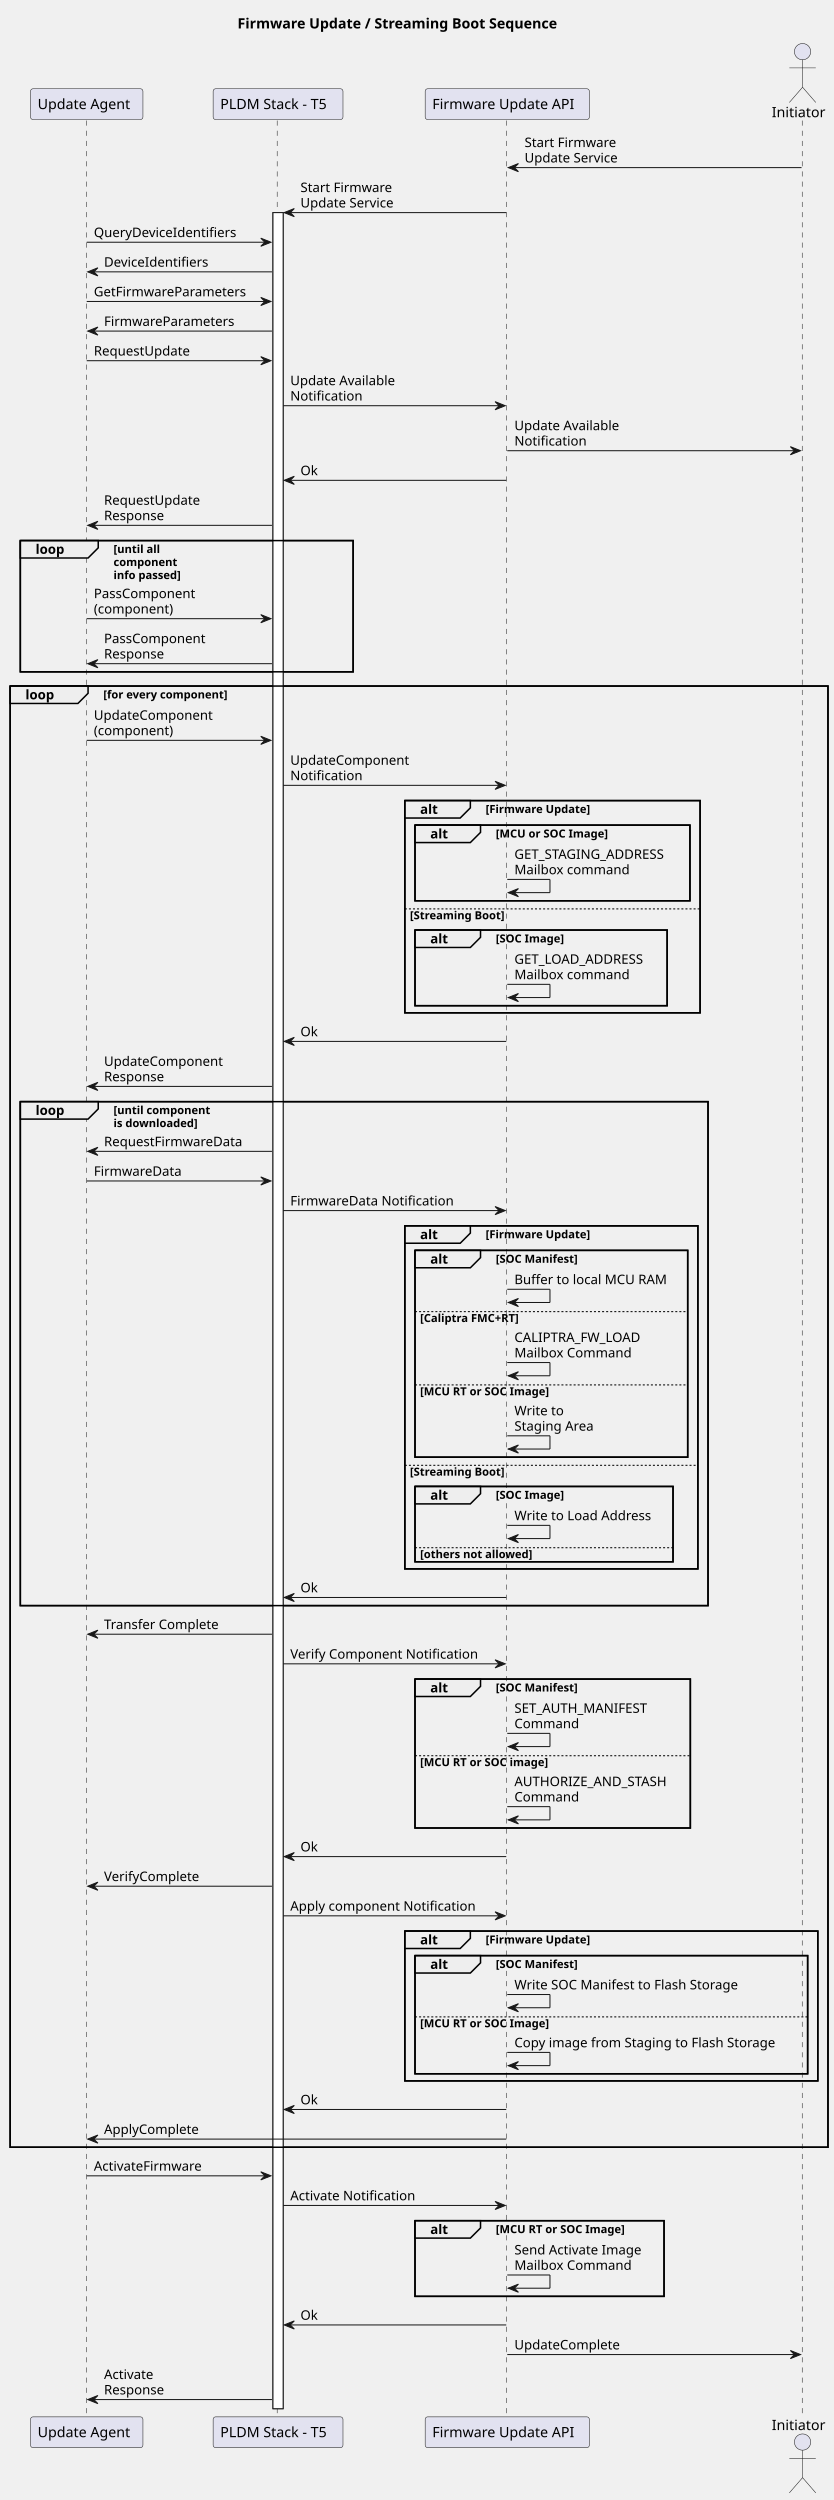
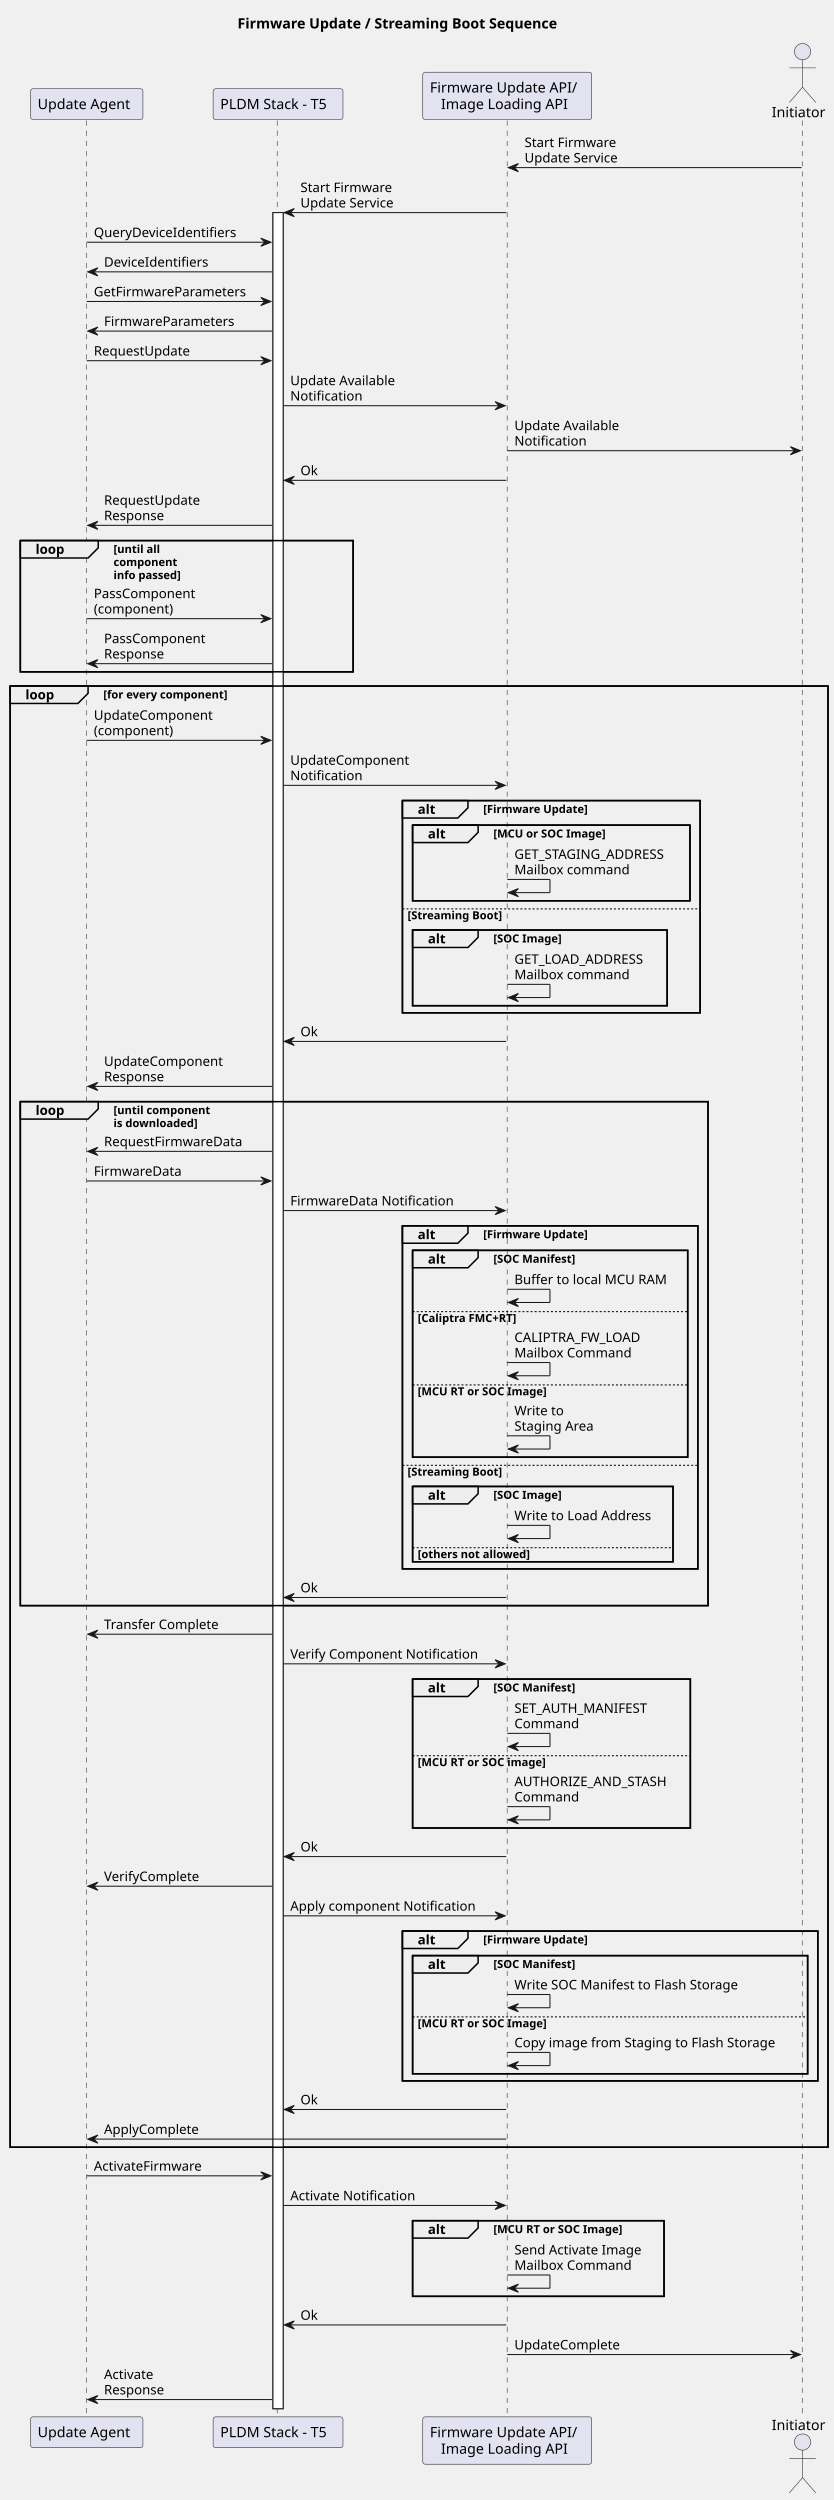
<svg xmlns="http://www.w3.org/2000/svg" contentStyleType="text/css" data-diagram-type="SEQUENCE" height="2459px" preserveAspectRatio="none" style="width:820px;height:2459px;background:#FFFFFF;" version="1.1" viewBox="0 0 820 2459" width="820px" zoomAndPan="magnify">
  <defs />
  <g>
    <text fill="#000000" font-family="sans-serif" font-size="14" font-weight="bold" lengthAdjust="spacing" textLength="356.583" x="233.571" y="27.995">Firmware Update / Streaming Boot Sequence</text>
    <g>
      <rect fill="#FFFFFF" height="2160.086" style="stroke:#181818;stroke-width:1;" width="10" x="268.495" y="209.125" />
    </g>
    <rect fill="#FFFFFF" fill-opacity="0" height="129.078" style="stroke:#000000;stroke-width:1.5;" width="327.356" x="20" y="531.719" />
    <rect fill="#FFFFFF" fill-opacity="0" height="1437.219" style="stroke:#000000;stroke-width:1.5;" width="804.395" x="10" y="674.797" />
-     <rect fill="#FFFFFF" fill-opacity="0" height="208.734" style="stroke:#000000;stroke-width:1.5;" width="290.427" x="398.2" y="787.461" />
-     <rect fill="#FFFFFF" fill-opacity="0" height="74.398" style="stroke:#000000;stroke-width:1.5;" width="270.427" x="408.2" y="811.594" />
-     <rect fill="#FFFFFF" fill-opacity="0" height="74.398" style="stroke:#000000;stroke-width:1.5;" width="248.014" x="408.2" y="914.797" />
+     <rect fill="#FFFFFF" fill-opacity="0" height="208.734" style="stroke:#000000;stroke-width:1.5;" width="292.786" x="395.841" y="787.461" />
+     <rect fill="#FFFFFF" fill-opacity="0" height="74.398" style="stroke:#000000;stroke-width:1.5;" width="272.786" x="405.841" y="811.594" />
+     <rect fill="#FFFFFF" fill-opacity="0" height="74.398" style="stroke:#000000;stroke-width:1.5;" width="250.372" x="405.841" y="914.797" />
    <rect fill="#FFFFFF" fill-opacity="0" height="495.688" style="stroke:#000000;stroke-width:1.5;" width="676.418" x="20" y="1083.594" />
-     <rect fill="#FFFFFF" fill-opacity="0" height="337.414" style="stroke:#000000;stroke-width:1.5;" width="288.218" x="398.2" y="1205.734" />
-     <rect fill="#FFFFFF" fill-opacity="0" height="203.406" style="stroke:#000000;stroke-width:1.5;" width="268.218" x="408.2" y="1229.867" />
-     <rect fill="#FFFFFF" fill-opacity="0" height="74.07" style="stroke:#000000;stroke-width:1.5;" width="253.796" x="408.2" y="1462.078" />
-     <rect fill="#FFFFFF" fill-opacity="0" height="146.469" style="stroke:#000000;stroke-width:1.5;" width="270.827" x="408.2" y="1651.547" />
-     <rect fill="#FFFFFF" fill-opacity="0" height="147.336" style="stroke:#000000;stroke-width:1.5;" width="406.196" x="398.2" y="1899.414" />
-     <rect fill="#FFFFFF" fill-opacity="0" height="116.203" style="stroke:#000000;stroke-width:1.5;" width="386.196" x="408.2" y="1923.547" />
-     <rect fill="#FFFFFF" fill-opacity="0" height="74.398" style="stroke:#000000;stroke-width:1.5;" width="244.967" x="408.2" y="2184.281" />
+     <rect fill="#FFFFFF" fill-opacity="0" height="337.414" style="stroke:#000000;stroke-width:1.5;" width="290.577" x="395.841" y="1205.734" />
+     <rect fill="#FFFFFF" fill-opacity="0" height="203.406" style="stroke:#000000;stroke-width:1.5;" width="270.577" x="405.841" y="1229.867" />
+     <rect fill="#FFFFFF" fill-opacity="0" height="74.07" style="stroke:#000000;stroke-width:1.5;" width="256.155" x="405.841" y="1462.078" />
+     <rect fill="#FFFFFF" fill-opacity="0" height="146.469" style="stroke:#000000;stroke-width:1.5;" width="273.185" x="405.841" y="1651.547" />
+     <rect fill="#FFFFFF" fill-opacity="0" height="147.336" style="stroke:#000000;stroke-width:1.5;" width="408.554" x="395.841" y="1899.414" />
+     <rect fill="#FFFFFF" fill-opacity="0" height="116.203" style="stroke:#000000;stroke-width:1.5;" width="388.554" x="405.841" y="1923.547" />
+     <rect fill="#FFFFFF" fill-opacity="0" height="74.398" style="stroke:#000000;stroke-width:1.5;" width="247.325" x="405.841" y="2184.281" />
    <g>
      <rect fill="#FFFFFF" fill-opacity="0" height="2259.617" width="8" x="81.296" y="118.594" />
      <line style="stroke:#181818;stroke-width:0.5;stroke-dasharray:5.0,5.0;" x1="85" x2="85" y1="118.594" y2="2378.211" />
    </g>
    <g>
      <rect fill="#FFFFFF" fill-opacity="0" height="2259.617" width="8" x="269.495" y="118.594" />
      <line style="stroke:#181818;stroke-width:0.5;stroke-dasharray:5.0,5.0;" x1="272.634" x2="272.634" y1="118.594" y2="2378.211" />
    </g>
    <g>
      <rect fill="#FFFFFF" fill-opacity="0" height="2259.617" width="8" x="494.942" y="118.594" />
-       <line style="stroke:#181818;stroke-width:0.5;stroke-dasharray:5.0,5.0;" x1="498.2" x2="498.2" y1="118.594" y2="2378.211" />
+       <line style="stroke:#181818;stroke-width:0.5;stroke-dasharray:5.0,5.0;" x1="498.841" x2="498.841" y1="118.594" y2="2378.211" />
    </g>
    <g>
      <rect fill="#FFFFFF" fill-opacity="0" height="2259.617" width="8" x="785.395" y="118.594" />
      <line style="stroke:#181818;stroke-width:0.5;stroke-dasharray:5.0,5.0;" x1="789.065" x2="789.065" y1="118.594" y2="2378.211" />
    </g>
    <rect fill="#E2E2F0" height="30.297" rx="2.5" ry="2.5" style="stroke:#181818;stroke-width:0.5;" width="110.592" x="30" y="87.297" />
    <text fill="#000000" font-family="sans-serif" font-size="14" lengthAdjust="spacing" textLength="96.592" x="37" y="107.292">Update Agent</text>
    <rect fill="#E2E2F0" height="30.297" rx="2.5" ry="2.5" style="stroke:#181818;stroke-width:0.5;" width="110.592" x="30" y="2377.211" />
    <text fill="#000000" font-family="sans-serif" font-size="14" lengthAdjust="spacing" textLength="96.592" x="37" y="2397.206">Update Agent</text>
    <rect fill="#E2E2F0" height="30.297" rx="2.5" ry="2.5" style="stroke:#181818;stroke-width:0.5;" width="127.723" x="209.634" y="87.297" />
    <text fill="#000000" font-family="sans-serif" font-size="14" lengthAdjust="spacing" textLength="113.723" x="216.634" y="107.292">PLDM Stack - T5</text>
    <rect fill="#E2E2F0" height="30.297" rx="2.5" ry="2.5" style="stroke:#181818;stroke-width:0.5;" width="127.723" x="209.634" y="2377.211" />
    <text fill="#000000" font-family="sans-serif" font-size="14" lengthAdjust="spacing" textLength="113.723" x="216.634" y="2397.206">PLDM Stack - T5</text>
-     <rect fill="#E2E2F0" height="30.297" rx="2.5" ry="2.5" style="stroke:#181818;stroke-width:0.5;" width="161.485" x="418.2" y="87.297" />
-     <text fill="#000000" font-family="sans-serif" font-size="14" lengthAdjust="spacing" textLength="147.485" x="425.2" y="107.292">Firmware Update API</text>
-     <rect fill="#E2E2F0" height="30.297" rx="2.5" ry="2.5" style="stroke:#181818;stroke-width:0.5;" width="161.485" x="418.2" y="2377.211" />
-     <text fill="#000000" font-family="sans-serif" font-size="14" lengthAdjust="spacing" textLength="147.485" x="425.2" y="2397.206">Firmware Update API</text>
+     <rect fill="#E2E2F0" height="46.594" rx="2.5" ry="2.5" style="stroke:#181818;stroke-width:0.5;" width="166.202" x="415.841" y="71" />
+     <text fill="#000000" font-family="sans-serif" font-size="14" lengthAdjust="spacing" textLength="152.202" x="422.841" y="90.995">Firmware Update API/</text>
+     <text fill="#000000" font-family="sans-serif" font-size="14" lengthAdjust="spacing" textLength="130.375" x="433.755" y="107.292">Image Loading API</text>
+     <rect fill="#E2E2F0" height="46.594" rx="2.5" ry="2.5" style="stroke:#181818;stroke-width:0.5;" width="166.202" x="415.841" y="2377.211" />
+     <text fill="#000000" font-family="sans-serif" font-size="14" lengthAdjust="spacing" textLength="152.202" x="422.841" y="2397.206">Firmware Update API/</text>
+     <text fill="#000000" font-family="sans-serif" font-size="14" lengthAdjust="spacing" textLength="130.375" x="433.755" y="2413.503">Image Loading API</text>
    <text fill="#000000" font-family="sans-serif" font-size="14" lengthAdjust="spacing" textLength="54.66" x="759.065" y="115.292">Initiator</text>
    <ellipse cx="789.395" cy="50.797" fill="#E2E2F0" rx="8" ry="8" style="stroke:#181818;stroke-width:0.5;" />
    <path d="M789.395,58.797 L789.395,85.797 M776.395,66.797 L802.395,66.797 M789.395,85.797 L776.395,100.797 M789.395,85.797 L802.395,100.797 " fill="#FFFFFF" fill-opacity="0" style="stroke:#181818;stroke-width:0.5;" />
    <text fill="#000000" font-family="sans-serif" font-size="14" lengthAdjust="spacing" textLength="54.66" x="759.065" y="2390.206">Initiator</text>
    <ellipse cx="789.395" cy="2402.008" fill="#E2E2F0" rx="8" ry="8" style="stroke:#181818;stroke-width:0.5;" />
    <path d="M789.395,2410.008 L789.395,2437.008 M776.395,2418.008 L802.395,2418.008 M789.395,2437.008 L776.395,2452.008 M789.395,2437.008 L802.395,2452.008 " fill="#FFFFFF" fill-opacity="0" style="stroke:#181818;stroke-width:0.5;" />
    <g>
      <rect fill="#FFFFFF" height="2160.086" style="stroke:#181818;stroke-width:1;" width="10" x="268.495" y="209.125" />
    </g>
    <polygon fill="#181818" points="509.942,160.859,499.942,164.859,509.942,168.859,505.942,164.859" style="stroke:#181818;stroke-width:1;" />
    <line style="stroke:#181818;stroke-width:1;" x1="503.942" x2="788.395" y1="164.859" y2="164.859" />
    <text fill="#000000" font-family="sans-serif" font-size="13" lengthAdjust="spacing" textLength="96.929" x="515.942" y="144.661">Start Firmware</text>
    <text fill="#000000" font-family="sans-serif" font-size="13" lengthAdjust="spacing" textLength="99.258" x="515.942" y="159.793">Update Service</text>
    <polygon fill="#181818" points="289.495,205.125,279.495,209.125,289.495,213.125,285.495,209.125" style="stroke:#181818;stroke-width:1;" />
    <line style="stroke:#181818;stroke-width:1;" x1="283.495" x2="497.942" y1="209.125" y2="209.125" />
    <text fill="#000000" font-family="sans-serif" font-size="13" lengthAdjust="spacing" textLength="96.929" x="295.495" y="188.926">Start Firmware</text>
    <text fill="#000000" font-family="sans-serif" font-size="13" lengthAdjust="spacing" textLength="99.258" x="295.495" y="204.059">Update Service</text>
    <polygon fill="#181818" points="256.495,234.258,266.495,238.258,256.495,242.258,260.495,238.258" style="stroke:#181818;stroke-width:1;" />
    <line style="stroke:#181818;stroke-width:1;" x1="85.296" x2="262.495" y1="238.258" y2="238.258" />
    <text fill="#000000" font-family="sans-serif" font-size="13" lengthAdjust="spacing" textLength="149.303" x="92.296" y="233.192">QueryDeviceIdentifiers</text>
    <polygon fill="#181818" points="96.296,263.391,86.296,267.391,96.296,271.391,92.296,267.391" style="stroke:#181818;stroke-width:1;" />
    <line style="stroke:#181818;stroke-width:1;" x1="90.296" x2="267.495" y1="267.391" y2="267.391" />
    <text fill="#000000" font-family="sans-serif" font-size="13" lengthAdjust="spacing" textLength="109.795" x="102.296" y="262.325">DeviceIdentifiers</text>
    <polygon fill="#181818" points="256.495,292.523,266.495,296.523,256.495,300.523,260.495,296.523" style="stroke:#181818;stroke-width:1;" />
    <line style="stroke:#181818;stroke-width:1;" x1="85.296" x2="262.495" y1="296.523" y2="296.523" />
    <text fill="#000000" font-family="sans-serif" font-size="13" lengthAdjust="spacing" textLength="159.199" x="92.296" y="291.457">GetFirmwareParameters</text>
    <polygon fill="#181818" points="96.296,321.656,86.296,325.656,96.296,329.656,92.296,325.656" style="stroke:#181818;stroke-width:1;" />
    <line style="stroke:#181818;stroke-width:1;" x1="90.296" x2="267.495" y1="325.656" y2="325.656" />
    <text fill="#000000" font-family="sans-serif" font-size="13" lengthAdjust="spacing" textLength="136.03" x="102.296" y="320.59">FirmwareParameters</text>
    <polygon fill="#181818" points="256.495,350.789,266.495,354.789,256.495,358.789,260.495,354.789" style="stroke:#181818;stroke-width:1;" />
    <line style="stroke:#181818;stroke-width:1;" x1="85.296" x2="262.495" y1="354.789" y2="354.789" />
    <text fill="#000000" font-family="sans-serif" font-size="13" lengthAdjust="spacing" textLength="100.471" x="92.296" y="349.723">RequestUpdate</text>
    <polygon fill="#181818" points="486.942,395.055,496.942,399.055,486.942,403.055,490.942,399.055" style="stroke:#181818;stroke-width:1;" />
    <line style="stroke:#181818;stroke-width:1;" x1="278.495" x2="492.942" y1="399.055" y2="399.055" />
    <text fill="#000000" font-family="sans-serif" font-size="13" lengthAdjust="spacing" textLength="110.817" x="285.495" y="378.856">Update Available</text>
    <text fill="#000000" font-family="sans-serif" font-size="13" lengthAdjust="spacing" textLength="74.591" x="285.495" y="393.989">Notification</text>
    <polygon fill="#181818" points="777.395,439.32,787.395,443.32,777.395,447.32,781.395,443.32" style="stroke:#181818;stroke-width:1;" />
    <line style="stroke:#181818;stroke-width:1;" x1="498.942" x2="783.395" y1="443.32" y2="443.32" />
    <text fill="#000000" font-family="sans-serif" font-size="13" lengthAdjust="spacing" textLength="110.817" x="505.942" y="423.122">Update Available</text>
    <text fill="#000000" font-family="sans-serif" font-size="13" lengthAdjust="spacing" textLength="74.591" x="505.942" y="438.254">Notification</text>
    <polygon fill="#181818" points="289.495,468.453,279.495,472.453,289.495,476.453,285.495,472.453" style="stroke:#181818;stroke-width:1;" />
    <line style="stroke:#181818;stroke-width:1;" x1="283.495" x2="497.942" y1="472.453" y2="472.453" />
    <text fill="#000000" font-family="sans-serif" font-size="13" lengthAdjust="spacing" textLength="17.761" x="295.495" y="467.387">Ok</text>
    <polygon fill="#181818" points="96.296,512.719,86.296,516.719,96.296,520.719,92.296,516.719" style="stroke:#181818;stroke-width:1;" />
    <line style="stroke:#181818;stroke-width:1;" x1="90.296" x2="267.495" y1="516.719" y2="516.719" />
    <text fill="#000000" font-family="sans-serif" font-size="13" lengthAdjust="spacing" textLength="100.471" x="102.296" y="496.52">RequestUpdate</text>
    <text fill="#000000" font-family="sans-serif" font-size="13" lengthAdjust="spacing" textLength="63.02" x="102.296" y="511.653">Response</text>
    <path d="M20,531.719 L96.624,531.719 L96.624,538.852 L86.624,548.852 L20,548.852 L20,531.719 " fill="#EEEEEE" style="stroke:#000000;stroke-width:1.5;" />
    <rect fill="#FFFFFF" fill-opacity="0" height="129.078" style="stroke:#000000;stroke-width:1.5;" width="327.356" x="20" y="531.719" />
    <text fill="#000000" font-family="sans-serif" font-size="13" font-weight="bold" lengthAdjust="spacing" textLength="31.624" x="35" y="544.786">loop</text>
    <text fill="#000000" font-family="sans-serif" font-size="11" font-weight="bold" lengthAdjust="spacing" textLength="52.282" x="111.624" y="543.929">[until all</text>
    <text fill="#000000" font-family="sans-serif" font-size="11" font-weight="bold" lengthAdjust="spacing" textLength="69.352" x="111.624" y="556.734">component</text>
    <text fill="#000000" font-family="sans-serif" font-size="11" font-weight="bold" lengthAdjust="spacing" textLength="76.527" x="111.624" y="569.539">info passed]</text>
    <polygon fill="#181818" points="256.495,604.531,266.495,608.531,256.495,612.531,260.495,608.531" style="stroke:#181818;stroke-width:1;" />
    <line style="stroke:#181818;stroke-width:1;" x1="85.296" x2="262.495" y1="608.531" y2="608.531" />
    <text fill="#000000" font-family="sans-serif" font-size="13" lengthAdjust="spacing" textLength="104.825" x="92.296" y="588.332">PassComponent</text>
    <text fill="#000000" font-family="sans-serif" font-size="13" lengthAdjust="spacing" textLength="83.688" x="92.296" y="603.465">(component)</text>
    <polygon fill="#181818" points="96.296,648.797,86.296,652.797,96.296,656.797,92.296,652.797" style="stroke:#181818;stroke-width:1;" />
    <line style="stroke:#181818;stroke-width:1;" x1="90.296" x2="267.495" y1="652.797" y2="652.797" />
    <text fill="#000000" font-family="sans-serif" font-size="13" lengthAdjust="spacing" textLength="104.825" x="102.296" y="632.598">PassComponent</text>
    <text fill="#000000" font-family="sans-serif" font-size="13" lengthAdjust="spacing" textLength="63.02" x="102.296" y="647.731">Response</text>
    <path d="M10,674.797 L86.624,674.797 L86.624,681.93 L76.624,691.93 L10,691.93 L10,674.797 " fill="#EEEEEE" style="stroke:#000000;stroke-width:1.5;" />
    <rect fill="#FFFFFF" fill-opacity="0" height="1437.219" style="stroke:#000000;stroke-width:1.5;" width="804.395" x="10" y="674.797" />
    <text fill="#000000" font-family="sans-serif" font-size="13" font-weight="bold" lengthAdjust="spacing" textLength="31.624" x="25" y="687.864">loop</text>
    <text fill="#000000" font-family="sans-serif" font-size="11" font-weight="bold" lengthAdjust="spacing" textLength="139.519" x="101.624" y="687.007">[for every component]</text>
    <polygon fill="#181818" points="256.495,724.195,266.495,728.195,256.495,732.195,260.495,728.195" style="stroke:#181818;stroke-width:1;" />
    <line style="stroke:#181818;stroke-width:1;" x1="85.296" x2="262.495" y1="728.195" y2="728.195" />
    <text fill="#000000" font-family="sans-serif" font-size="13" lengthAdjust="spacing" textLength="122.554" x="92.296" y="707.997">UpdateComponent</text>
    <text fill="#000000" font-family="sans-serif" font-size="13" lengthAdjust="spacing" textLength="83.688" x="92.296" y="723.129">(component)</text>
    <polygon fill="#181818" points="486.942,768.461,496.942,772.461,486.942,776.461,490.942,772.461" style="stroke:#181818;stroke-width:1;" />
    <line style="stroke:#181818;stroke-width:1;" x1="278.495" x2="492.942" y1="772.461" y2="772.461" />
    <text fill="#000000" font-family="sans-serif" font-size="13" lengthAdjust="spacing" textLength="122.554" x="285.495" y="752.262">UpdateComponent</text>
    <text fill="#000000" font-family="sans-serif" font-size="13" lengthAdjust="spacing" textLength="74.591" x="285.495" y="767.395">Notification</text>
-     <path d="M398.2,787.461 L462.643,787.461 L462.643,794.594 L452.643,804.594 L398.2,804.594 L398.2,787.461 " fill="#EEEEEE" style="stroke:#000000;stroke-width:1.5;" />
-     <rect fill="#FFFFFF" fill-opacity="0" height="208.734" style="stroke:#000000;stroke-width:1.5;" width="290.427" x="398.2" y="787.461" />
-     <text fill="#000000" font-family="sans-serif" font-size="13" font-weight="bold" lengthAdjust="spacing" textLength="19.443" x="413.2" y="800.528">alt</text>
-     <text fill="#000000" font-family="sans-serif" font-size="11" font-weight="bold" lengthAdjust="spacing" textLength="117.348" x="477.643" y="799.671">[Firmware Update]</text>
-     <path d="M408.2,811.594 L472.643,811.594 L472.643,818.727 L462.643,828.727 L408.2,828.727 L408.2,811.594 " fill="#EEEEEE" style="stroke:#000000;stroke-width:1.5;" />
-     <rect fill="#FFFFFF" fill-opacity="0" height="74.398" style="stroke:#000000;stroke-width:1.5;" width="270.427" x="408.2" y="811.594" />
-     <text fill="#000000" font-family="sans-serif" font-size="13" font-weight="bold" lengthAdjust="spacing" textLength="19.443" x="423.2" y="824.661">alt</text>
-     <text fill="#000000" font-family="sans-serif" font-size="11" font-weight="bold" lengthAdjust="spacing" textLength="126.135" x="487.643" y="823.804">[MCU or SOC Image]</text>
+     <path d="M395.841,787.461 L460.284,787.461 L460.284,794.594 L450.284,804.594 L395.841,804.594 L395.841,787.461 " fill="#EEEEEE" style="stroke:#000000;stroke-width:1.5;" />
+     <rect fill="#FFFFFF" fill-opacity="0" height="208.734" style="stroke:#000000;stroke-width:1.5;" width="292.786" x="395.841" y="787.461" />
+     <text fill="#000000" font-family="sans-serif" font-size="13" font-weight="bold" lengthAdjust="spacing" textLength="19.443" x="410.841" y="800.528">alt</text>
+     <text fill="#000000" font-family="sans-serif" font-size="11" font-weight="bold" lengthAdjust="spacing" textLength="117.348" x="475.284" y="799.671">[Firmware Update]</text>
+     <path d="M405.841,811.594 L470.284,811.594 L470.284,818.727 L460.284,828.727 L405.841,828.727 L405.841,811.594 " fill="#EEEEEE" style="stroke:#000000;stroke-width:1.5;" />
+     <rect fill="#FFFFFF" fill-opacity="0" height="74.398" style="stroke:#000000;stroke-width:1.5;" width="272.786" x="405.841" y="811.594" />
+     <text fill="#000000" font-family="sans-serif" font-size="13" font-weight="bold" lengthAdjust="spacing" textLength="19.443" x="420.841" y="824.661">alt</text>
+     <text fill="#000000" font-family="sans-serif" font-size="11" font-weight="bold" lengthAdjust="spacing" textLength="126.135" x="485.284" y="823.804">[MCU or SOC Image]</text>
    <line style="stroke:#181818;stroke-width:1;" x1="498.942" x2="540.942" y1="864.992" y2="864.992" />
    <line style="stroke:#181818;stroke-width:1;" x1="540.942" x2="540.942" y1="864.992" y2="877.992" />
    <line style="stroke:#181818;stroke-width:1;" x1="499.942" x2="540.942" y1="877.992" y2="877.992" />
    <polygon fill="#181818" points="509.942,873.992,499.942,877.992,509.942,881.992,505.942,877.992" style="stroke:#181818;stroke-width:1;" />
    <text fill="#000000" font-family="sans-serif" font-size="13" lengthAdjust="spacing" textLength="160.685" x="505.942" y="844.793">GET_STAGING_ADDRESS</text>
    <text fill="#000000" font-family="sans-serif" font-size="13" lengthAdjust="spacing" textLength="119.323" x="505.942" y="859.926">Mailbox command</text>
-     <line style="stroke:#000000;stroke-width:1;stroke-dasharray:2.0,2.0;" x1="398.2" x2="688.627" y1="893.992" y2="893.992" />
-     <text fill="#000000" font-family="sans-serif" font-size="11" font-weight="bold" lengthAdjust="spacing" textLength="107.067" x="403.2" y="904.203">[Streaming Boot]</text>
-     <path d="M408.2,914.797 L472.643,914.797 L472.643,921.93 L462.643,931.93 L408.2,931.93 L408.2,914.797 " fill="#EEEEEE" style="stroke:#000000;stroke-width:1.5;" />
-     <rect fill="#FFFFFF" fill-opacity="0" height="74.398" style="stroke:#000000;stroke-width:1.5;" width="248.014" x="408.2" y="914.797" />
-     <text fill="#000000" font-family="sans-serif" font-size="13" font-weight="bold" lengthAdjust="spacing" textLength="19.443" x="423.2" y="927.864">alt</text>
-     <text fill="#000000" font-family="sans-serif" font-size="11" font-weight="bold" lengthAdjust="spacing" textLength="77.543" x="487.643" y="927.007">[SOC Image]</text>
+     <line style="stroke:#000000;stroke-width:1;stroke-dasharray:2.0,2.0;" x1="395.841" x2="688.627" y1="893.992" y2="893.992" />
+     <text fill="#000000" font-family="sans-serif" font-size="11" font-weight="bold" lengthAdjust="spacing" textLength="107.067" x="400.841" y="904.203">[Streaming Boot]</text>
+     <path d="M405.841,914.797 L470.284,914.797 L470.284,921.93 L460.284,931.93 L405.841,931.93 L405.841,914.797 " fill="#EEEEEE" style="stroke:#000000;stroke-width:1.5;" />
+     <rect fill="#FFFFFF" fill-opacity="0" height="74.398" style="stroke:#000000;stroke-width:1.5;" width="250.372" x="405.841" y="914.797" />
+     <text fill="#000000" font-family="sans-serif" font-size="13" font-weight="bold" lengthAdjust="spacing" textLength="19.443" x="420.841" y="927.864">alt</text>
+     <text fill="#000000" font-family="sans-serif" font-size="11" font-weight="bold" lengthAdjust="spacing" textLength="77.543" x="485.284" y="927.007">[SOC Image]</text>
    <line style="stroke:#181818;stroke-width:1;" x1="498.942" x2="540.942" y1="968.195" y2="968.195" />
    <line style="stroke:#181818;stroke-width:1;" x1="540.942" x2="540.942" y1="968.195" y2="981.195" />
    <line style="stroke:#181818;stroke-width:1;" x1="499.942" x2="540.942" y1="981.195" y2="981.195" />
    <polygon fill="#181818" points="509.942,977.195,499.942,981.195,509.942,985.195,505.942,981.195" style="stroke:#181818;stroke-width:1;" />
    <text fill="#000000" font-family="sans-serif" font-size="13" lengthAdjust="spacing" textLength="138.271" x="505.942" y="947.997">GET_LOAD_ADDRESS</text>
    <text fill="#000000" font-family="sans-serif" font-size="13" lengthAdjust="spacing" textLength="119.323" x="505.942" y="963.129">Mailbox command</text>
    <polygon fill="#181818" points="289.495,1020.328,279.495,1024.328,289.495,1028.328,285.495,1024.328" style="stroke:#181818;stroke-width:1;" />
    <line style="stroke:#181818;stroke-width:1;" x1="283.495" x2="497.942" y1="1024.328" y2="1024.328" />
    <text fill="#000000" font-family="sans-serif" font-size="13" lengthAdjust="spacing" textLength="17.761" x="295.495" y="1019.262">Ok</text>
    <polygon fill="#181818" points="96.296,1064.594,86.296,1068.594,96.296,1072.594,92.296,1068.594" style="stroke:#181818;stroke-width:1;" />
    <line style="stroke:#181818;stroke-width:1;" x1="90.296" x2="267.495" y1="1068.594" y2="1068.594" />
    <text fill="#000000" font-family="sans-serif" font-size="13" lengthAdjust="spacing" textLength="122.554" x="102.296" y="1048.395">UpdateComponent</text>
    <text fill="#000000" font-family="sans-serif" font-size="13" lengthAdjust="spacing" textLength="63.02" x="102.296" y="1063.528">Response</text>
    <path d="M20,1083.594 L96.624,1083.594 L96.624,1090.727 L86.624,1100.727 L20,1100.727 L20,1083.594 " fill="#EEEEEE" style="stroke:#000000;stroke-width:1.5;" />
    <rect fill="#FFFFFF" fill-opacity="0" height="495.688" style="stroke:#000000;stroke-width:1.5;" width="676.418" x="20" y="1083.594" />
    <text fill="#000000" font-family="sans-serif" font-size="13" font-weight="bold" lengthAdjust="spacing" textLength="31.624" x="35" y="1096.661">loop</text>
    <text fill="#000000" font-family="sans-serif" font-size="11" font-weight="bold" lengthAdjust="spacing" textLength="106.67" x="111.624" y="1095.804">[until component</text>
    <text fill="#000000" font-family="sans-serif" font-size="11" font-weight="bold" lengthAdjust="spacing" textLength="94.558" x="111.624" y="1108.609">is downloaded]</text>
    <polygon fill="#181818" points="96.296,1128.469,86.296,1132.469,96.296,1136.469,92.296,1132.469" style="stroke:#181818;stroke-width:1;" />
    <line style="stroke:#181818;stroke-width:1;" x1="90.296" x2="267.495" y1="1132.469" y2="1132.469" />
    <text fill="#000000" font-family="sans-serif" font-size="13" lengthAdjust="spacing" textLength="145.469" x="102.296" y="1127.403">RequestFirmwareData</text>
    <polygon fill="#181818" points="256.495,1157.602,266.495,1161.602,256.495,1165.602,260.495,1161.602" style="stroke:#181818;stroke-width:1;" />
    <line style="stroke:#181818;stroke-width:1;" x1="85.296" x2="262.495" y1="1161.602" y2="1161.602" />
    <text fill="#000000" font-family="sans-serif" font-size="13" lengthAdjust="spacing" textLength="92.079" x="92.296" y="1156.536">FirmwareData</text>
    <polygon fill="#181818" points="486.942,1186.734,496.942,1190.734,486.942,1194.734,490.942,1190.734" style="stroke:#181818;stroke-width:1;" />
    <line style="stroke:#181818;stroke-width:1;" x1="278.495" x2="492.942" y1="1190.734" y2="1190.734" />
    <text fill="#000000" font-family="sans-serif" font-size="13" lengthAdjust="spacing" textLength="170.803" x="285.495" y="1185.668">FirmwareData Notification</text>
-     <path d="M398.2,1205.734 L462.643,1205.734 L462.643,1212.867 L452.643,1222.867 L398.2,1222.867 L398.2,1205.734 " fill="#EEEEEE" style="stroke:#000000;stroke-width:1.5;" />
-     <rect fill="#FFFFFF" fill-opacity="0" height="337.414" style="stroke:#000000;stroke-width:1.5;" width="288.218" x="398.2" y="1205.734" />
-     <text fill="#000000" font-family="sans-serif" font-size="13" font-weight="bold" lengthAdjust="spacing" textLength="19.443" x="413.2" y="1218.801">alt</text>
-     <text fill="#000000" font-family="sans-serif" font-size="11" font-weight="bold" lengthAdjust="spacing" textLength="117.348" x="477.643" y="1217.945">[Firmware Update]</text>
-     <path d="M408.2,1229.867 L472.643,1229.867 L472.643,1237 L462.643,1247 L408.2,1247 L408.2,1229.867 " fill="#EEEEEE" style="stroke:#000000;stroke-width:1.5;" />
-     <rect fill="#FFFFFF" fill-opacity="0" height="203.406" style="stroke:#000000;stroke-width:1.5;" width="268.218" x="408.2" y="1229.867" />
-     <text fill="#000000" font-family="sans-serif" font-size="13" font-weight="bold" lengthAdjust="spacing" textLength="19.443" x="423.2" y="1242.934">alt</text>
-     <text fill="#000000" font-family="sans-serif" font-size="11" font-weight="bold" lengthAdjust="spacing" textLength="93.253" x="487.643" y="1242.078">[SOC Manifest]</text>
+     <path d="M395.841,1205.734 L460.284,1205.734 L460.284,1212.867 L450.284,1222.867 L395.841,1222.867 L395.841,1205.734 " fill="#EEEEEE" style="stroke:#000000;stroke-width:1.5;" />
+     <rect fill="#FFFFFF" fill-opacity="0" height="337.414" style="stroke:#000000;stroke-width:1.5;" width="290.577" x="395.841" y="1205.734" />
+     <text fill="#000000" font-family="sans-serif" font-size="13" font-weight="bold" lengthAdjust="spacing" textLength="19.443" x="410.841" y="1218.801">alt</text>
+     <text fill="#000000" font-family="sans-serif" font-size="11" font-weight="bold" lengthAdjust="spacing" textLength="117.348" x="475.284" y="1217.945">[Firmware Update]</text>
+     <path d="M405.841,1229.867 L470.284,1229.867 L470.284,1237 L460.284,1247 L405.841,1247 L405.841,1229.867 " fill="#EEEEEE" style="stroke:#000000;stroke-width:1.5;" />
+     <rect fill="#FFFFFF" fill-opacity="0" height="203.406" style="stroke:#000000;stroke-width:1.5;" width="270.577" x="405.841" y="1229.867" />
+     <text fill="#000000" font-family="sans-serif" font-size="13" font-weight="bold" lengthAdjust="spacing" textLength="19.443" x="420.841" y="1242.934">alt</text>
+     <text fill="#000000" font-family="sans-serif" font-size="11" font-weight="bold" lengthAdjust="spacing" textLength="93.253" x="485.284" y="1242.078">[SOC Manifest]</text>
    <line style="stroke:#181818;stroke-width:1;" x1="498.942" x2="540.942" y1="1268.133" y2="1268.133" />
    <line style="stroke:#181818;stroke-width:1;" x1="540.942" x2="540.942" y1="1268.133" y2="1281.133" />
    <line style="stroke:#181818;stroke-width:1;" x1="499.942" x2="540.942" y1="1281.133" y2="1281.133" />
    <polygon fill="#181818" points="509.942,1277.133,499.942,1281.133,509.942,1285.133,505.942,1281.133" style="stroke:#181818;stroke-width:1;" />
    <text fill="#000000" font-family="sans-serif" font-size="13" lengthAdjust="spacing" textLength="158.476" x="505.942" y="1263.067">Buffer to local MCU RAM</text>
-     <line style="stroke:#000000;stroke-width:1;stroke-dasharray:2.0,2.0;" x1="408.2" x2="676.418" y1="1290.133" y2="1290.133" />
-     <text fill="#000000" font-family="sans-serif" font-size="11" font-weight="bold" lengthAdjust="spacing" textLength="114.624" x="413.2" y="1300.343">[Caliptra FMC+RT]</text>
+     <line style="stroke:#000000;stroke-width:1;stroke-dasharray:2.0,2.0;" x1="405.841" x2="676.418" y1="1290.133" y2="1290.133" />
+     <text fill="#000000" font-family="sans-serif" font-size="11" font-weight="bold" lengthAdjust="spacing" textLength="114.624" x="410.841" y="1300.343">[Caliptra FMC+RT]</text>
    <line style="stroke:#181818;stroke-width:1;" x1="498.942" x2="540.942" y1="1340.203" y2="1340.203" />
    <line style="stroke:#181818;stroke-width:1;" x1="540.942" x2="540.942" y1="1340.203" y2="1353.203" />
    <line style="stroke:#181818;stroke-width:1;" x1="499.942" x2="540.942" y1="1353.203" y2="1353.203" />
    <polygon fill="#181818" points="509.942,1349.203,499.942,1353.203,509.942,1357.203,505.942,1353.203" style="stroke:#181818;stroke-width:1;" />
    <text fill="#000000" font-family="sans-serif" font-size="13" lengthAdjust="spacing" textLength="132.463" x="505.942" y="1320.004">CALIPTRA_FW_LOAD</text>
    <text fill="#000000" font-family="sans-serif" font-size="13" lengthAdjust="spacing" textLength="121.253" x="505.942" y="1335.137">Mailbox Command</text>
-     <line style="stroke:#000000;stroke-width:1;stroke-dasharray:2.0,2.0;" x1="408.2" x2="676.418" y1="1362.203" y2="1362.203" />
-     <text fill="#000000" font-family="sans-serif" font-size="11" font-weight="bold" lengthAdjust="spacing" textLength="145.938" x="413.2" y="1372.414">[MCU RT or SOC Image]</text>
+     <line style="stroke:#000000;stroke-width:1;stroke-dasharray:2.0,2.0;" x1="405.841" x2="676.418" y1="1362.203" y2="1362.203" />
+     <text fill="#000000" font-family="sans-serif" font-size="11" font-weight="bold" lengthAdjust="spacing" textLength="145.938" x="410.841" y="1372.414">[MCU RT or SOC Image]</text>
    <line style="stroke:#181818;stroke-width:1;" x1="498.942" x2="540.942" y1="1412.273" y2="1412.273" />
    <line style="stroke:#181818;stroke-width:1;" x1="540.942" x2="540.942" y1="1412.273" y2="1425.273" />
    <line style="stroke:#181818;stroke-width:1;" x1="499.942" x2="540.942" y1="1425.273" y2="1425.273" />
    <polygon fill="#181818" points="509.942,1421.273,499.942,1425.273,509.942,1429.273,505.942,1425.273" style="stroke:#181818;stroke-width:1;" />
    <text fill="#000000" font-family="sans-serif" font-size="13" lengthAdjust="spacing" textLength="52.089" x="505.942" y="1392.075">Write to</text>
    <text fill="#000000" font-family="sans-serif" font-size="13" lengthAdjust="spacing" textLength="84.005" x="505.942" y="1407.207">Staging Area</text>
-     <line style="stroke:#000000;stroke-width:1;stroke-dasharray:2.0,2.0;" x1="398.2" x2="686.418" y1="1441.273" y2="1441.273" />
-     <text fill="#000000" font-family="sans-serif" font-size="11" font-weight="bold" lengthAdjust="spacing" textLength="107.067" x="403.2" y="1451.484">[Streaming Boot]</text>
-     <path d="M408.2,1462.078 L472.643,1462.078 L472.643,1469.211 L462.643,1479.211 L408.2,1479.211 L408.2,1462.078 " fill="#EEEEEE" style="stroke:#000000;stroke-width:1.5;" />
-     <rect fill="#FFFFFF" fill-opacity="0" height="74.07" style="stroke:#000000;stroke-width:1.5;" width="253.796" x="408.2" y="1462.078" />
-     <text fill="#000000" font-family="sans-serif" font-size="13" font-weight="bold" lengthAdjust="spacing" textLength="19.443" x="423.2" y="1475.145">alt</text>
-     <text fill="#000000" font-family="sans-serif" font-size="11" font-weight="bold" lengthAdjust="spacing" textLength="77.543" x="487.643" y="1474.289">[SOC Image]</text>
+     <line style="stroke:#000000;stroke-width:1;stroke-dasharray:2.0,2.0;" x1="395.841" x2="686.418" y1="1441.273" y2="1441.273" />
+     <text fill="#000000" font-family="sans-serif" font-size="11" font-weight="bold" lengthAdjust="spacing" textLength="107.067" x="400.841" y="1451.484">[Streaming Boot]</text>
+     <path d="M405.841,1462.078 L470.284,1462.078 L470.284,1469.211 L460.284,1479.211 L405.841,1479.211 L405.841,1462.078 " fill="#EEEEEE" style="stroke:#000000;stroke-width:1.5;" />
+     <rect fill="#FFFFFF" fill-opacity="0" height="74.07" style="stroke:#000000;stroke-width:1.5;" width="256.155" x="405.841" y="1462.078" />
+     <text fill="#000000" font-family="sans-serif" font-size="13" font-weight="bold" lengthAdjust="spacing" textLength="19.443" x="420.841" y="1475.145">alt</text>
+     <text fill="#000000" font-family="sans-serif" font-size="11" font-weight="bold" lengthAdjust="spacing" textLength="77.543" x="485.284" y="1474.289">[SOC Image]</text>
    <line style="stroke:#181818;stroke-width:1;" x1="498.942" x2="540.942" y1="1500.344" y2="1500.344" />
    <line style="stroke:#181818;stroke-width:1;" x1="540.942" x2="540.942" y1="1500.344" y2="1513.344" />
    <line style="stroke:#181818;stroke-width:1;" x1="499.942" x2="540.942" y1="1513.344" y2="1513.344" />
    <polygon fill="#181818" points="509.942,1509.344,499.942,1513.344,509.942,1517.344,505.942,1513.344" style="stroke:#181818;stroke-width:1;" />
    <text fill="#000000" font-family="sans-serif" font-size="13" lengthAdjust="spacing" textLength="144.054" x="505.942" y="1495.278">Write to Load Address</text>
-     <line style="stroke:#000000;stroke-width:1;stroke-dasharray:2.0,2.0;" x1="408.2" x2="661.996" y1="1522.344" y2="1522.344" />
-     <text fill="#000000" font-family="sans-serif" font-size="11" font-weight="bold" lengthAdjust="spacing" textLength="126.457" x="413.2" y="1532.554">[others not allowed]</text>
+     <line style="stroke:#000000;stroke-width:1;stroke-dasharray:2.0,2.0;" x1="405.841" x2="661.996" y1="1522.344" y2="1522.344" />
+     <text fill="#000000" font-family="sans-serif" font-size="11" font-weight="bold" lengthAdjust="spacing" textLength="126.457" x="410.841" y="1532.554">[others not allowed]</text>
    <polygon fill="#181818" points="289.495,1567.281,279.495,1571.281,289.495,1575.281,285.495,1571.281" style="stroke:#181818;stroke-width:1;" />
    <line style="stroke:#181818;stroke-width:1;" x1="283.495" x2="497.942" y1="1571.281" y2="1571.281" />
    <text fill="#000000" font-family="sans-serif" font-size="13" lengthAdjust="spacing" textLength="17.761" x="295.495" y="1566.215">Ok</text>
    <polygon fill="#181818" points="96.296,1603.414,86.296,1607.414,96.296,1611.414,92.296,1607.414" style="stroke:#181818;stroke-width:1;" />
    <line style="stroke:#181818;stroke-width:1;" x1="90.296" x2="267.495" y1="1607.414" y2="1607.414" />
    <text fill="#000000" font-family="sans-serif" font-size="13" lengthAdjust="spacing" textLength="120.967" x="102.296" y="1602.348">Transfer Complete</text>
    <polygon fill="#181818" points="486.942,1632.547,496.942,1636.547,486.942,1640.547,490.942,1636.547" style="stroke:#181818;stroke-width:1;" />
    <line style="stroke:#181818;stroke-width:1;" x1="278.495" x2="492.942" y1="1636.547" y2="1636.547" />
    <text fill="#000000" font-family="sans-serif" font-size="13" lengthAdjust="spacing" textLength="196.447" x="285.495" y="1631.481">Verify Component Notification</text>
-     <path d="M408.2,1651.547 L472.643,1651.547 L472.643,1658.68 L462.643,1668.68 L408.2,1668.68 L408.2,1651.547 " fill="#EEEEEE" style="stroke:#000000;stroke-width:1.5;" />
-     <rect fill="#FFFFFF" fill-opacity="0" height="146.469" style="stroke:#000000;stroke-width:1.5;" width="270.827" x="408.2" y="1651.547" />
-     <text fill="#000000" font-family="sans-serif" font-size="13" font-weight="bold" lengthAdjust="spacing" textLength="19.443" x="423.2" y="1664.614">alt</text>
-     <text fill="#000000" font-family="sans-serif" font-size="11" font-weight="bold" lengthAdjust="spacing" textLength="93.253" x="487.643" y="1663.757">[SOC Manifest]</text>
+     <path d="M405.841,1651.547 L470.284,1651.547 L470.284,1658.68 L460.284,1668.68 L405.841,1668.68 L405.841,1651.547 " fill="#EEEEEE" style="stroke:#000000;stroke-width:1.5;" />
+     <rect fill="#FFFFFF" fill-opacity="0" height="146.469" style="stroke:#000000;stroke-width:1.5;" width="273.185" x="405.841" y="1651.547" />
+     <text fill="#000000" font-family="sans-serif" font-size="13" font-weight="bold" lengthAdjust="spacing" textLength="19.443" x="420.841" y="1664.614">alt</text>
+     <text fill="#000000" font-family="sans-serif" font-size="11" font-weight="bold" lengthAdjust="spacing" textLength="93.253" x="485.284" y="1663.757">[SOC Manifest]</text>
    <line style="stroke:#181818;stroke-width:1;" x1="498.942" x2="540.942" y1="1704.945" y2="1704.945" />
    <line style="stroke:#181818;stroke-width:1;" x1="540.942" x2="540.942" y1="1704.945" y2="1717.945" />
    <line style="stroke:#181818;stroke-width:1;" x1="499.942" x2="540.942" y1="1717.945" y2="1717.945" />
    <polygon fill="#181818" points="509.942,1713.945,499.942,1717.945,509.942,1721.945,505.942,1717.945" style="stroke:#181818;stroke-width:1;" />
    <text fill="#000000" font-family="sans-serif" font-size="13" lengthAdjust="spacing" textLength="139.083" x="505.942" y="1684.747">SET_AUTH_MANIFEST</text>
    <text fill="#000000" font-family="sans-serif" font-size="13" lengthAdjust="spacing" textLength="66.815" x="505.942" y="1699.879">Command</text>
-     <line style="stroke:#000000;stroke-width:1;stroke-dasharray:2.0,2.0;" x1="408.2" x2="679.027" y1="1726.945" y2="1726.945" />
-     <text fill="#000000" font-family="sans-serif" font-size="11" font-weight="bold" lengthAdjust="spacing" textLength="145.616" x="413.2" y="1737.156">[MCU RT or SOC image]</text>
+     <line style="stroke:#000000;stroke-width:1;stroke-dasharray:2.0,2.0;" x1="405.841" x2="679.027" y1="1726.945" y2="1726.945" />
+     <text fill="#000000" font-family="sans-serif" font-size="11" font-weight="bold" lengthAdjust="spacing" textLength="145.616" x="410.841" y="1737.156">[MCU RT or SOC image]</text>
    <line style="stroke:#181818;stroke-width:1;" x1="498.942" x2="540.942" y1="1777.016" y2="1777.016" />
    <line style="stroke:#181818;stroke-width:1;" x1="540.942" x2="540.942" y1="1777.016" y2="1790.016" />
    <line style="stroke:#181818;stroke-width:1;" x1="499.942" x2="540.942" y1="1790.016" y2="1790.016" />
    <polygon fill="#181818" points="509.942,1786.016,499.942,1790.016,509.942,1794.016,505.942,1790.016" style="stroke:#181818;stroke-width:1;" />
    <text fill="#000000" font-family="sans-serif" font-size="13" lengthAdjust="spacing" textLength="161.084" x="505.942" y="1756.817">AUTHORIZE_AND_STASH</text>
    <text fill="#000000" font-family="sans-serif" font-size="13" lengthAdjust="spacing" textLength="66.815" x="505.942" y="1771.95">Command</text>
    <polygon fill="#181818" points="289.495,1822.148,279.495,1826.148,289.495,1830.148,285.495,1826.148" style="stroke:#181818;stroke-width:1;" />
    <line style="stroke:#181818;stroke-width:1;" x1="283.495" x2="497.942" y1="1826.148" y2="1826.148" />
    <text fill="#000000" font-family="sans-serif" font-size="13" lengthAdjust="spacing" textLength="17.761" x="295.495" y="1821.082">Ok</text>
    <polygon fill="#181818" points="96.296,1851.281,86.296,1855.281,96.296,1859.281,92.296,1855.281" style="stroke:#181818;stroke-width:1;" />
    <line style="stroke:#181818;stroke-width:1;" x1="90.296" x2="267.495" y1="1855.281" y2="1855.281" />
    <text fill="#000000" font-family="sans-serif" font-size="13" lengthAdjust="spacing" textLength="100.769" x="102.296" y="1850.215">VerifyComplete</text>
    <polygon fill="#181818" points="486.942,1880.414,496.942,1884.414,486.942,1888.414,490.942,1884.414" style="stroke:#181818;stroke-width:1;" />
    <line style="stroke:#181818;stroke-width:1;" x1="278.495" x2="492.942" y1="1884.414" y2="1884.414" />
    <text fill="#000000" font-family="sans-serif" font-size="13" lengthAdjust="spacing" textLength="193.102" x="285.495" y="1879.348">Apply component Notification</text>
-     <path d="M398.2,1899.414 L462.643,1899.414 L462.643,1906.547 L452.643,1916.547 L398.2,1916.547 L398.2,1899.414 " fill="#EEEEEE" style="stroke:#000000;stroke-width:1.5;" />
-     <rect fill="#FFFFFF" fill-opacity="0" height="147.336" style="stroke:#000000;stroke-width:1.5;" width="406.196" x="398.2" y="1899.414" />
-     <text fill="#000000" font-family="sans-serif" font-size="13" font-weight="bold" lengthAdjust="spacing" textLength="19.443" x="413.2" y="1912.481">alt</text>
-     <text fill="#000000" font-family="sans-serif" font-size="11" font-weight="bold" lengthAdjust="spacing" textLength="117.348" x="477.643" y="1911.624">[Firmware Update]</text>
-     <path d="M408.2,1923.547 L472.643,1923.547 L472.643,1930.68 L462.643,1940.68 L408.2,1940.68 L408.2,1923.547 " fill="#EEEEEE" style="stroke:#000000;stroke-width:1.5;" />
-     <rect fill="#FFFFFF" fill-opacity="0" height="116.203" style="stroke:#000000;stroke-width:1.5;" width="386.196" x="408.2" y="1923.547" />
-     <text fill="#000000" font-family="sans-serif" font-size="13" font-weight="bold" lengthAdjust="spacing" textLength="19.443" x="423.2" y="1936.614">alt</text>
-     <text fill="#000000" font-family="sans-serif" font-size="11" font-weight="bold" lengthAdjust="spacing" textLength="93.253" x="487.643" y="1935.757">[SOC Manifest]</text>
+     <path d="M395.841,1899.414 L460.284,1899.414 L460.284,1906.547 L450.284,1916.547 L395.841,1916.547 L395.841,1899.414 " fill="#EEEEEE" style="stroke:#000000;stroke-width:1.5;" />
+     <rect fill="#FFFFFF" fill-opacity="0" height="147.336" style="stroke:#000000;stroke-width:1.5;" width="408.554" x="395.841" y="1899.414" />
+     <text fill="#000000" font-family="sans-serif" font-size="13" font-weight="bold" lengthAdjust="spacing" textLength="19.443" x="410.841" y="1912.481">alt</text>
+     <text fill="#000000" font-family="sans-serif" font-size="11" font-weight="bold" lengthAdjust="spacing" textLength="117.348" x="475.284" y="1911.624">[Firmware Update]</text>
+     <path d="M405.841,1923.547 L470.284,1923.547 L470.284,1930.68 L460.284,1940.68 L405.841,1940.68 L405.841,1923.547 " fill="#EEEEEE" style="stroke:#000000;stroke-width:1.5;" />
+     <rect fill="#FFFFFF" fill-opacity="0" height="116.203" style="stroke:#000000;stroke-width:1.5;" width="388.554" x="405.841" y="1923.547" />
+     <text fill="#000000" font-family="sans-serif" font-size="13" font-weight="bold" lengthAdjust="spacing" textLength="19.443" x="420.841" y="1936.614">alt</text>
+     <text fill="#000000" font-family="sans-serif" font-size="11" font-weight="bold" lengthAdjust="spacing" textLength="93.253" x="485.284" y="1935.757">[SOC Manifest]</text>
    <line style="stroke:#181818;stroke-width:1;" x1="498.942" x2="540.942" y1="1961.812" y2="1961.812" />
    <line style="stroke:#181818;stroke-width:1;" x1="540.942" x2="540.942" y1="1961.812" y2="1974.812" />
    <line style="stroke:#181818;stroke-width:1;" x1="499.942" x2="540.942" y1="1974.812" y2="1974.812" />
    <polygon fill="#181818" points="509.942,1970.812,499.942,1974.812,509.942,1978.812,505.942,1974.812" style="stroke:#181818;stroke-width:1;" />
    <text fill="#000000" font-family="sans-serif" font-size="13" lengthAdjust="spacing" textLength="236.59" x="505.942" y="1956.747">Write SOC Manifest to Flash Storage</text>
-     <line style="stroke:#000000;stroke-width:1;stroke-dasharray:2.0,2.0;" x1="408.2" x2="794.395" y1="1983.812" y2="1983.812" />
-     <text fill="#000000" font-family="sans-serif" font-size="11" font-weight="bold" lengthAdjust="spacing" textLength="145.938" x="413.2" y="1994.023">[MCU RT or SOC Image]</text>
+     <line style="stroke:#000000;stroke-width:1;stroke-dasharray:2.0,2.0;" x1="405.841" x2="794.395" y1="1983.812" y2="1983.812" />
+     <text fill="#000000" font-family="sans-serif" font-size="11" font-weight="bold" lengthAdjust="spacing" textLength="145.938" x="410.841" y="1994.023">[MCU RT or SOC Image]</text>
    <line style="stroke:#181818;stroke-width:1;" x1="498.942" x2="540.942" y1="2018.75" y2="2018.75" />
    <line style="stroke:#181818;stroke-width:1;" x1="540.942" x2="540.942" y1="2018.75" y2="2031.75" />
    <line style="stroke:#181818;stroke-width:1;" x1="499.942" x2="540.942" y1="2031.75" y2="2031.75" />
    <polygon fill="#181818" points="509.942,2027.75,499.942,2031.75,509.942,2035.75,505.942,2031.75" style="stroke:#181818;stroke-width:1;" />
    <text fill="#000000" font-family="sans-serif" font-size="13" lengthAdjust="spacing" textLength="276.453" x="505.942" y="2013.684">Copy image from Staging to Flash Storage</text>
    <polygon fill="#181818" points="289.495,2070.883,279.495,2074.883,289.495,2078.883,285.495,2074.883" style="stroke:#181818;stroke-width:1;" />
    <line style="stroke:#181818;stroke-width:1;" x1="283.495" x2="497.942" y1="2074.883" y2="2074.883" />
    <text fill="#000000" font-family="sans-serif" font-size="13" lengthAdjust="spacing" textLength="17.761" x="295.495" y="2069.817">Ok</text>
    <polygon fill="#181818" points="96.296,2100.016,86.296,2104.016,96.296,2108.016,92.296,2104.016" style="stroke:#181818;stroke-width:1;" />
    <line style="stroke:#181818;stroke-width:1;" x1="90.296" x2="497.942" y1="2104.016" y2="2104.016" />
    <text fill="#000000" font-family="sans-serif" font-size="13" lengthAdjust="spacing" textLength="99.353" x="102.296" y="2098.95">ApplyComplete</text>
    <polygon fill="#181818" points="256.495,2136.148,266.495,2140.148,256.495,2144.148,260.495,2140.148" style="stroke:#181818;stroke-width:1;" />
    <line style="stroke:#181818;stroke-width:1;" x1="85.296" x2="262.495" y1="2140.148" y2="2140.148" />
    <text fill="#000000" font-family="sans-serif" font-size="13" lengthAdjust="spacing" textLength="114.543" x="92.296" y="2135.082">ActivateFirmware</text>
    <polygon fill="#181818" points="486.942,2165.281,496.942,2169.281,486.942,2173.281,490.942,2169.281" style="stroke:#181818;stroke-width:1;" />
    <line style="stroke:#181818;stroke-width:1;" x1="278.495" x2="492.942" y1="2169.281" y2="2169.281" />
    <text fill="#000000" font-family="sans-serif" font-size="13" lengthAdjust="spacing" textLength="132.228" x="285.495" y="2164.215">Activate Notification</text>
-     <path d="M408.2,2184.281 L472.643,2184.281 L472.643,2191.414 L462.643,2201.414 L408.2,2201.414 L408.2,2184.281 " fill="#EEEEEE" style="stroke:#000000;stroke-width:1.5;" />
-     <rect fill="#FFFFFF" fill-opacity="0" height="74.398" style="stroke:#000000;stroke-width:1.5;" width="244.967" x="408.2" y="2184.281" />
-     <text fill="#000000" font-family="sans-serif" font-size="13" font-weight="bold" lengthAdjust="spacing" textLength="19.443" x="423.2" y="2197.348">alt</text>
-     <text fill="#000000" font-family="sans-serif" font-size="11" font-weight="bold" lengthAdjust="spacing" textLength="145.938" x="487.643" y="2196.492">[MCU RT or SOC Image]</text>
+     <path d="M405.841,2184.281 L470.284,2184.281 L470.284,2191.414 L460.284,2201.414 L405.841,2201.414 L405.841,2184.281 " fill="#EEEEEE" style="stroke:#000000;stroke-width:1.5;" />
+     <rect fill="#FFFFFF" fill-opacity="0" height="74.398" style="stroke:#000000;stroke-width:1.5;" width="247.325" x="405.841" y="2184.281" />
+     <text fill="#000000" font-family="sans-serif" font-size="13" font-weight="bold" lengthAdjust="spacing" textLength="19.443" x="420.841" y="2197.348">alt</text>
+     <text fill="#000000" font-family="sans-serif" font-size="11" font-weight="bold" lengthAdjust="spacing" textLength="145.938" x="485.284" y="2196.492">[MCU RT or SOC Image]</text>
    <line style="stroke:#181818;stroke-width:1;" x1="498.942" x2="540.942" y1="2237.68" y2="2237.68" />
    <line style="stroke:#181818;stroke-width:1;" x1="540.942" x2="540.942" y1="2237.68" y2="2250.68" />
    <line style="stroke:#181818;stroke-width:1;" x1="499.942" x2="540.942" y1="2250.68" y2="2250.68" />
    <polygon fill="#181818" points="509.942,2246.68,499.942,2250.68,509.942,2254.68,505.942,2250.68" style="stroke:#181818;stroke-width:1;" />
    <text fill="#000000" font-family="sans-serif" font-size="13" lengthAdjust="spacing" textLength="135.224" x="505.942" y="2217.481">Send Activate Image</text>
    <text fill="#000000" font-family="sans-serif" font-size="13" lengthAdjust="spacing" textLength="121.253" x="505.942" y="2232.614">Mailbox Command</text>
    <polygon fill="#181818" points="289.495,2282.812,279.495,2286.812,289.495,2290.812,285.495,2286.812" style="stroke:#181818;stroke-width:1;" />
    <line style="stroke:#181818;stroke-width:1;" x1="283.495" x2="497.942" y1="2286.812" y2="2286.812" />
    <text fill="#000000" font-family="sans-serif" font-size="13" lengthAdjust="spacing" textLength="17.761" x="295.495" y="2281.747">Ok</text>
    <polygon fill="#181818" points="777.395,2311.945,787.395,2315.945,777.395,2319.945,781.395,2315.945" style="stroke:#181818;stroke-width:1;" />
    <line style="stroke:#181818;stroke-width:1;" x1="498.942" x2="783.395" y1="2315.945" y2="2315.945" />
    <text fill="#000000" font-family="sans-serif" font-size="13" lengthAdjust="spacing" textLength="109.732" x="505.942" y="2310.879">UpdateComplete</text>
    <polygon fill="#181818" points="96.296,2356.211,86.296,2360.211,96.296,2364.211,92.296,2360.211" style="stroke:#181818;stroke-width:1;" />
    <line style="stroke:#181818;stroke-width:1;" x1="90.296" x2="267.495" y1="2360.211" y2="2360.211" />
    <text fill="#000000" font-family="sans-serif" font-size="13" lengthAdjust="spacing" textLength="53.504" x="102.296" y="2340.012">Activate</text>
    <text fill="#000000" font-family="sans-serif" font-size="13" lengthAdjust="spacing" textLength="63.02" x="102.296" y="2355.145">Response</text>
  </g>
</svg>
